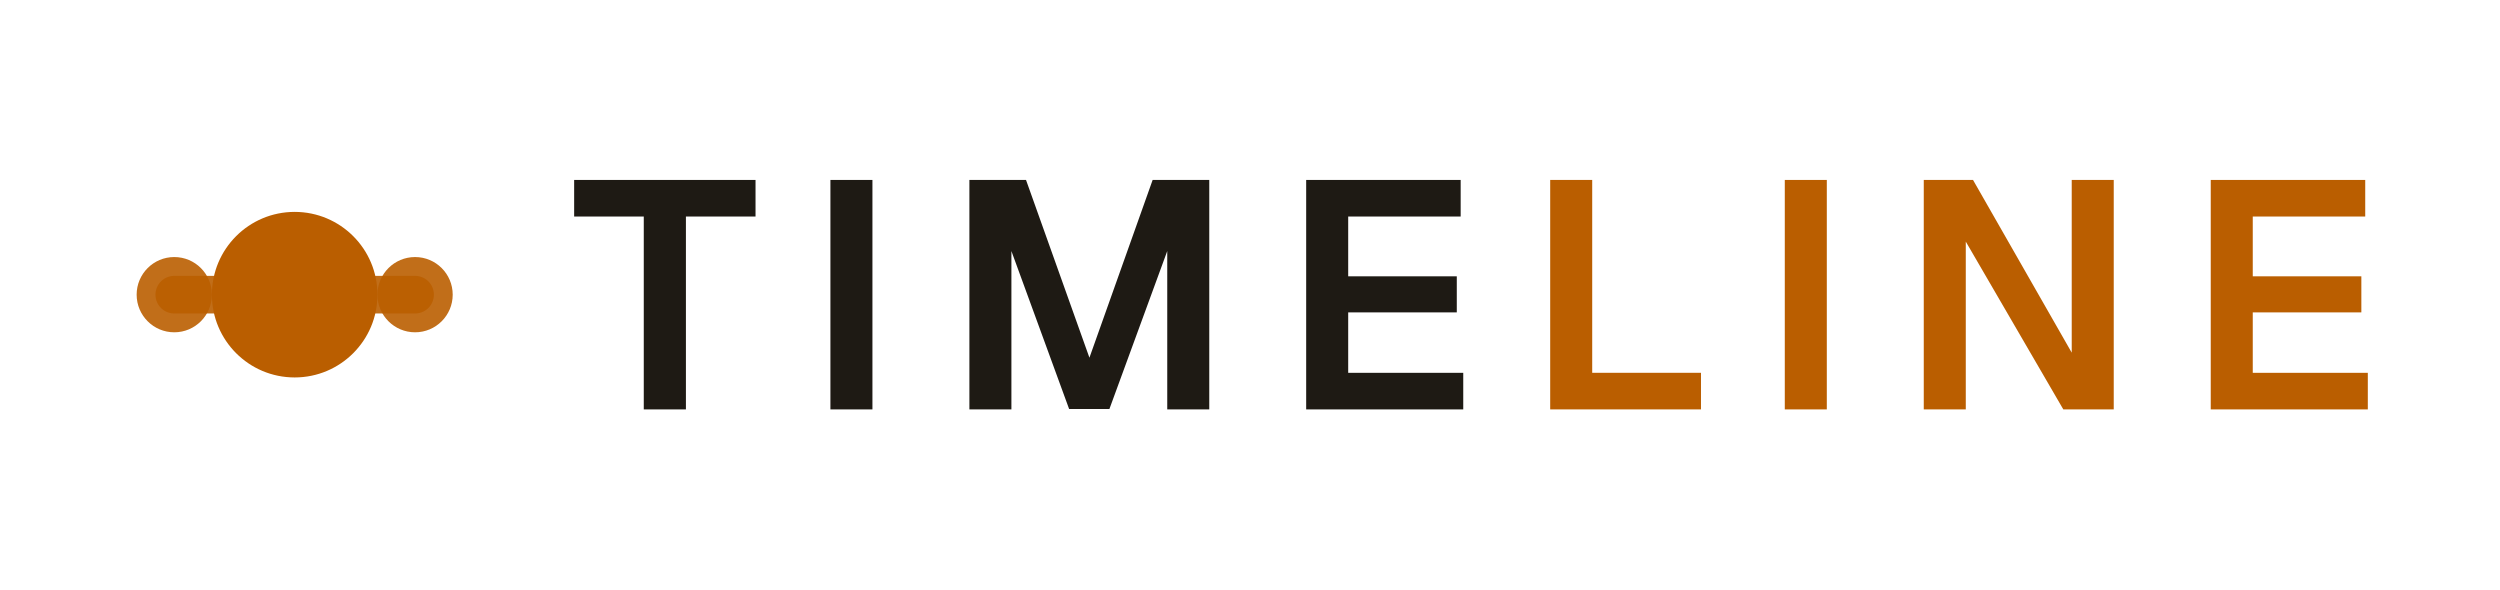
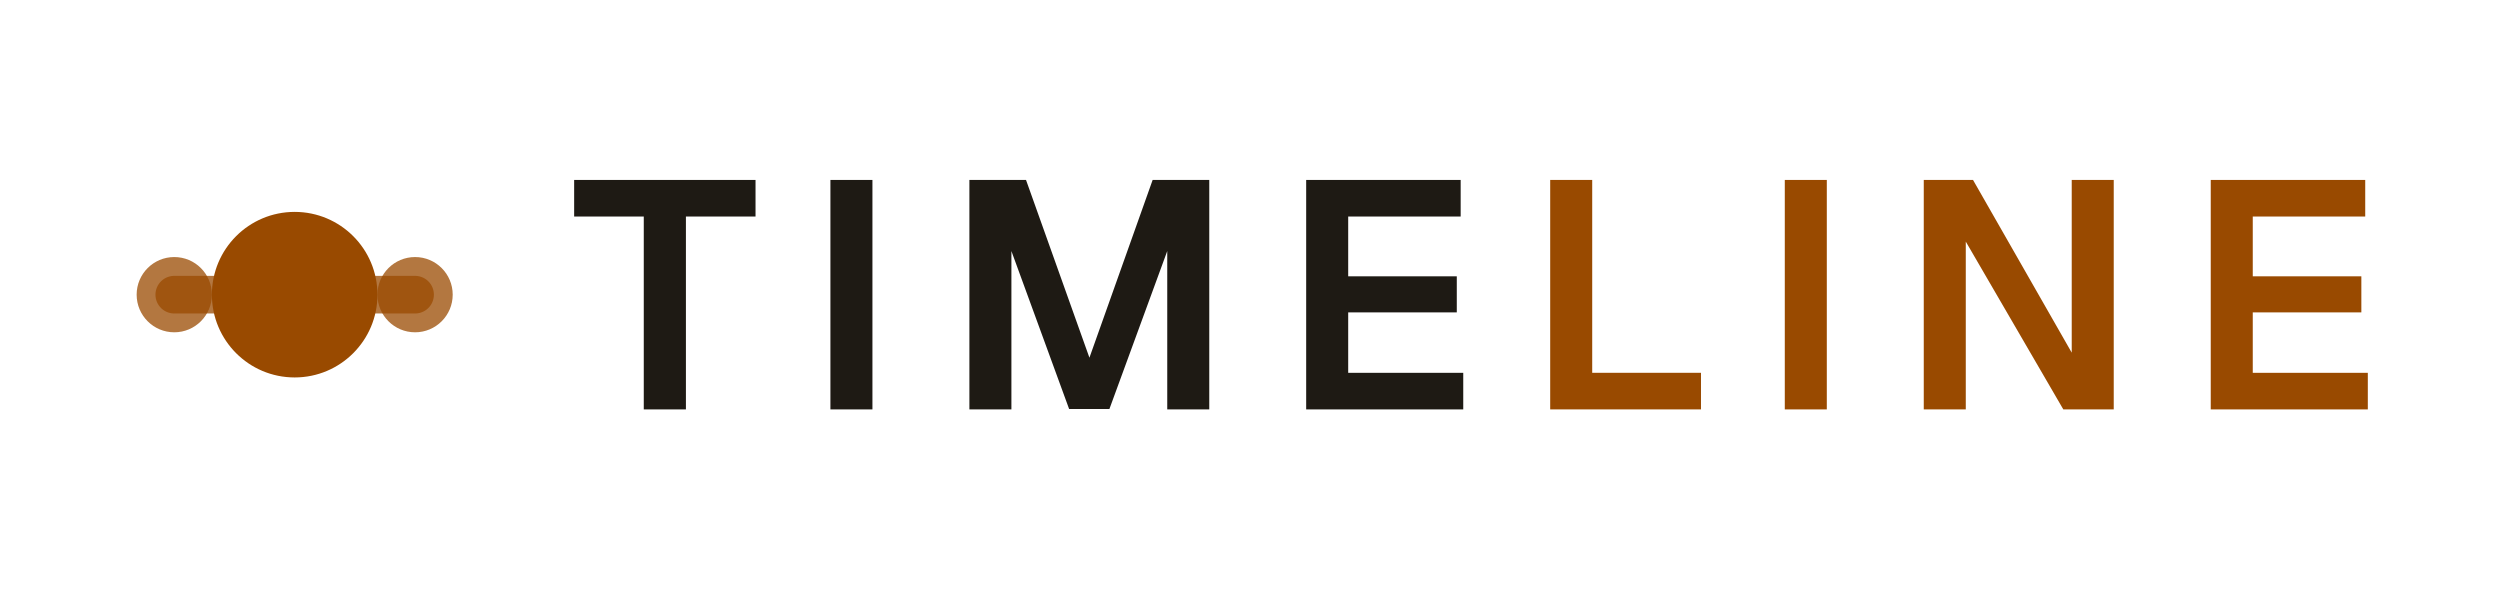
<svg xmlns="http://www.w3.org/2000/svg" width="263" height="62" viewBox="0 0 263 62" role="img" aria-label="Timeline">
-   <g transform="translate(12.0 12.0) scale(1.5833)" fill="#ba5e00">
-     <path d="M4 12h16" fill="none" stroke="#ba5e00" stroke-width="2.5" stroke-linecap="round" opacity="0.9" />
-     <circle cx="4" cy="12" r="2.5" opacity="0.9" />
-     <circle cx="20" cy="12" r="2.5" opacity="0.9" />
+   <g transform="translate(12.0 12.0) scale(1.5833)" fill="#994a00">
+     <path d="M4 12h16" fill="none" stroke="#994a00" stroke-width="2.5" stroke-linecap="round" opacity="0.75" />
+     <circle cx="4" cy="12" r="2.5" opacity="0.75" />
+     <circle cx="20" cy="12" r="2.5" opacity="0.75" />
    <circle cx="12" cy="12" r="5.5" />
  </g>
  <g fill="#1e1a14">
    <path transform="translate(60.02 43.07) scale(0.034 -0.034)" d="M226.6 0.0V596.8H11.2V710.0H572.4V596.8H357.0V0.0Z" />
    <path transform="translate(84.64 43.07) scale(0.034 -0.034)" d="M80.0 0.0V710.0H210.0V0.0Z" />
    <path transform="translate(99.26 43.07) scale(0.034 -0.034)" d="M80.0 0.0V710.0H255.2L451.4 160.0L647.0 710.0H822.2V0.0H692.2V490.0L513.2 1.2H388.6L210.0 490.0V0.0Z" />
    <path transform="translate(134.69 43.07) scale(0.034 -0.034)" d="M80.0 0.0V710.0H558.0V596.8H210.0V411.8H546.0V300.2H210.0V113.2H566.0V0.0Z" />
  </g>
-   <g fill="#ba5e00">
+   <g fill="#994a00">
    <path transform="translate(160.36 43.07) scale(0.034 -0.034)" d="M80.0 0.0V710.0H210.0V40.4L139.4 113.2H546.6V0.0Z" />
    <path transform="translate(185.04 43.07) scale(0.034 -0.034)" d="M80.0 0.0V710.0H210.0V0.0Z" />
    <path transform="translate(199.66 43.07) scale(0.034 -0.034)" d="M80.0 0.0V710.0H232.4L537.8 175.6V710.0H667.8V0.0H511.8L210.0 519.2V0.0Z" />
    <path transform="translate(229.85 43.07) scale(0.034 -0.034)" d="M80.0 0.0V710.0H558.0V596.8H210.0V411.8H546.0V300.2H210.0V113.2H566.0V0.0Z" />
  </g>
</svg>
